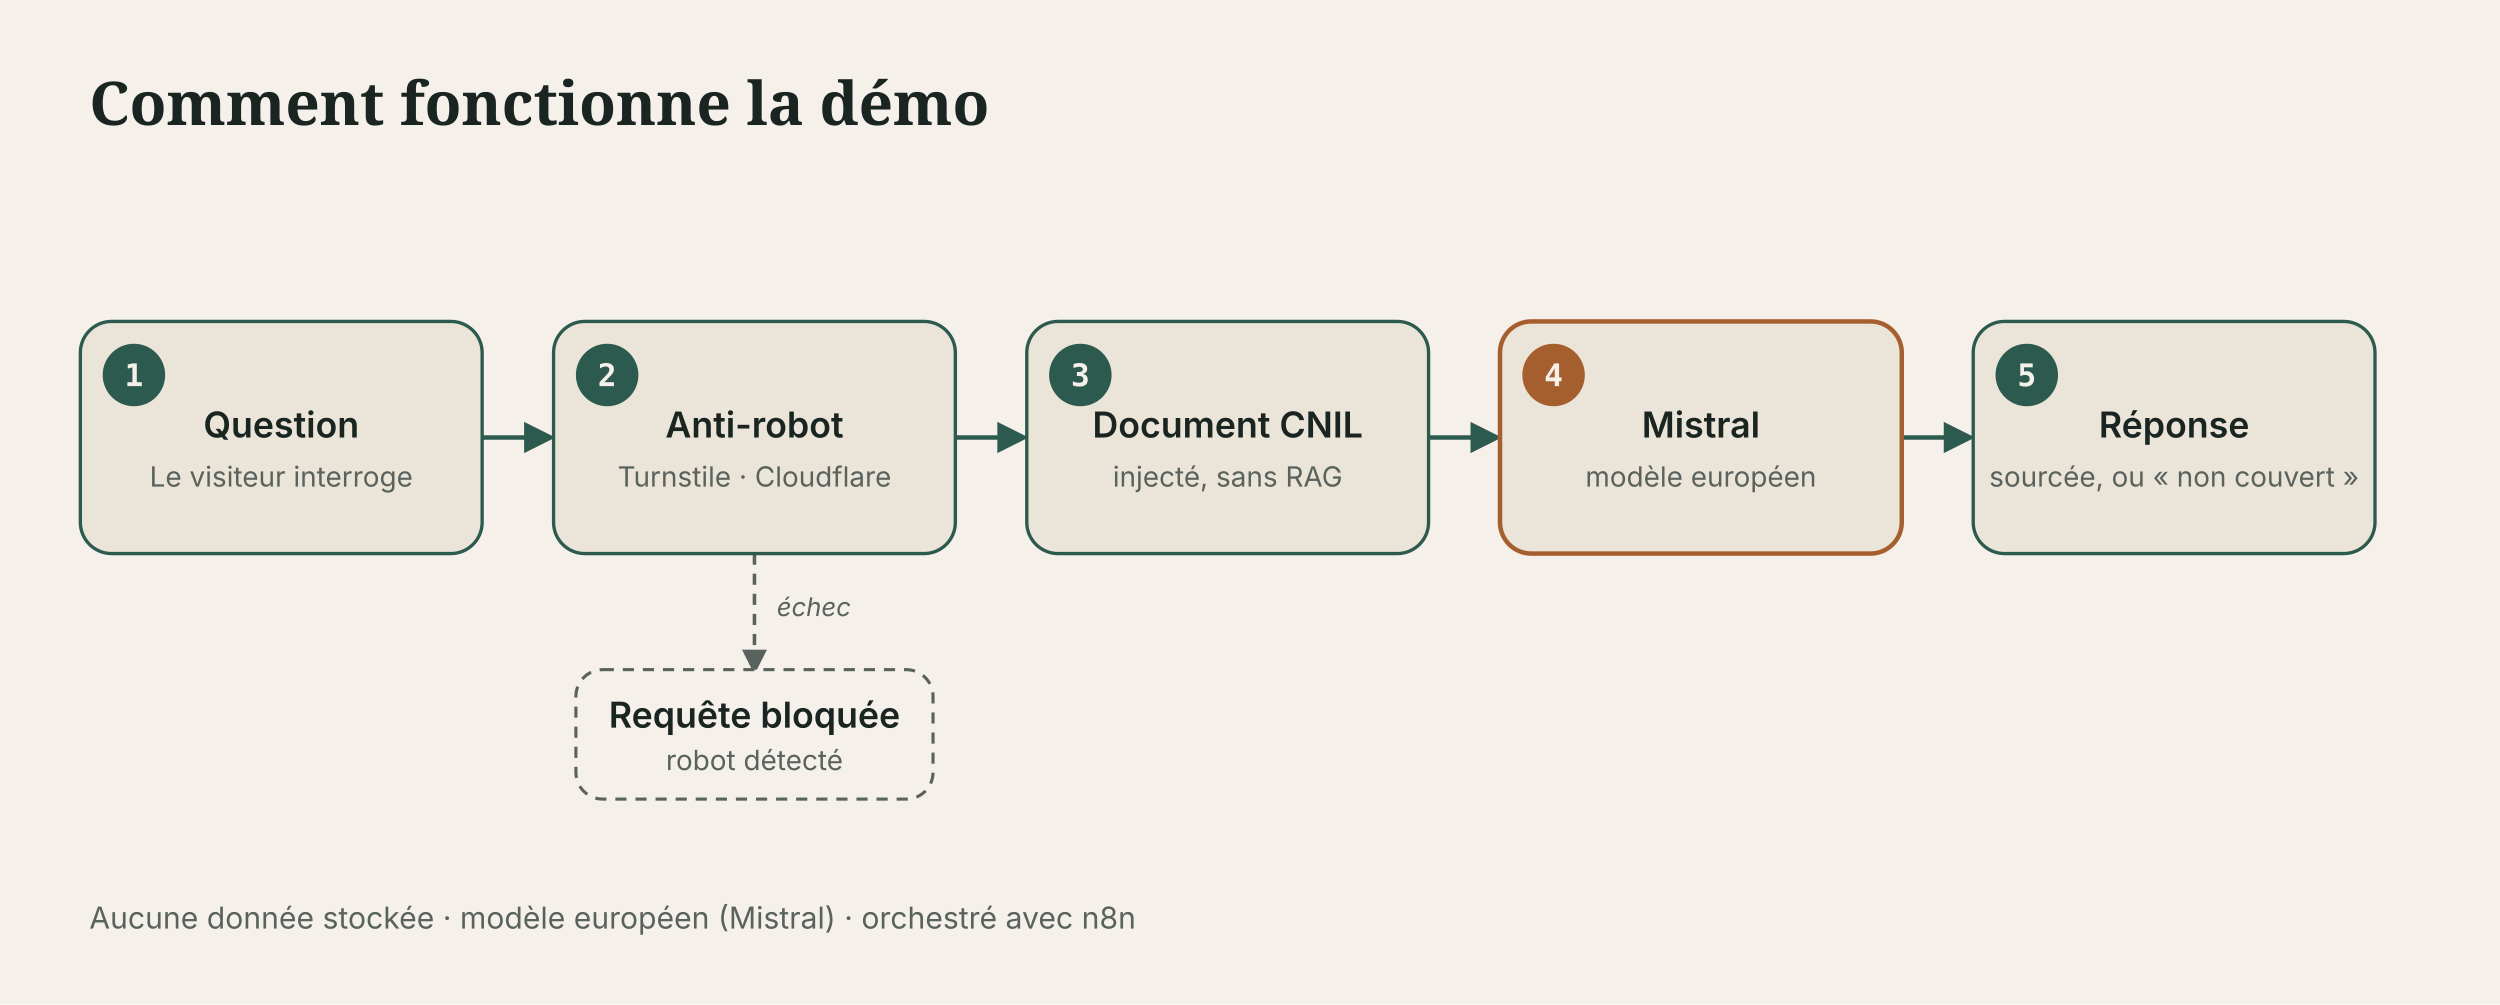
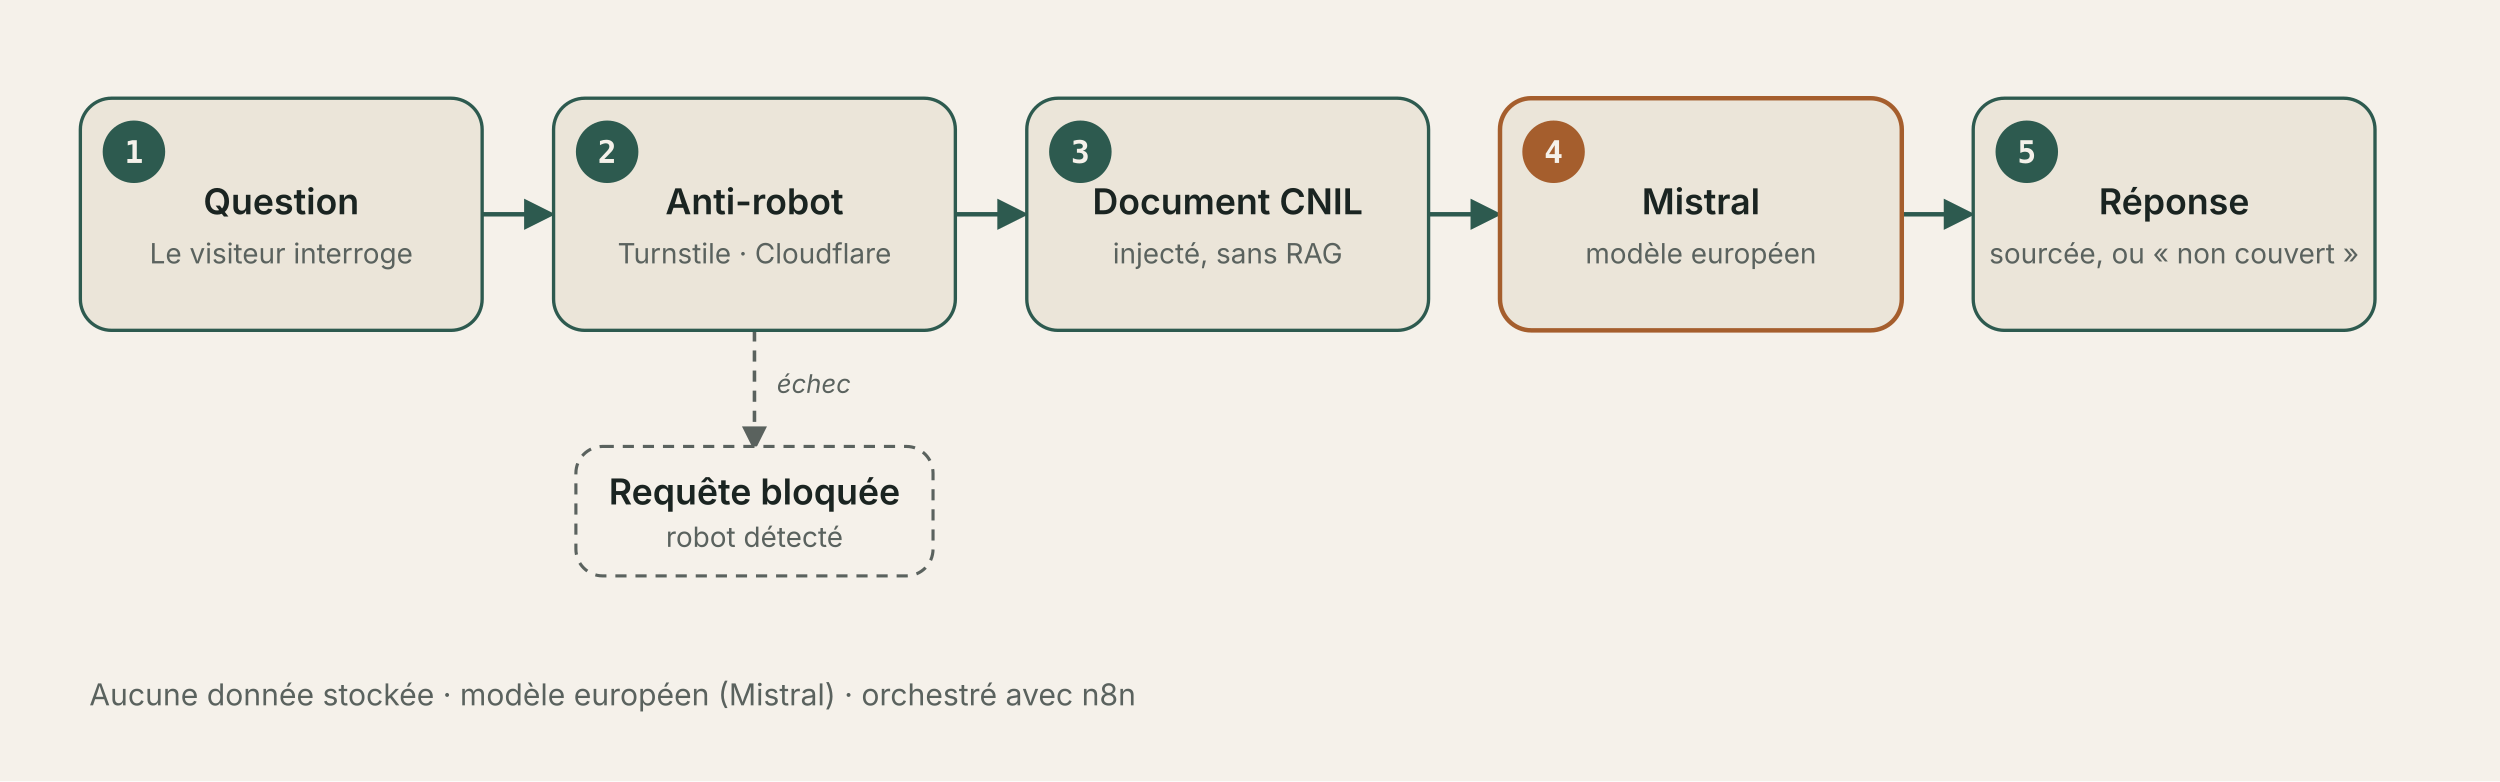
- <svg xmlns="http://www.w3.org/2000/svg" viewBox="0 0 1120 450" role="img" aria-labelledby="ttl dsc">
+ <svg xmlns="http://www.w3.org/2000/svg" viewBox="0 100 1120 350" role="img" aria-labelledby="ttl dsc">
  <style>
    .bg{fill:#F5F1EA;}
    .card{fill:#EBE5D9;stroke:#2D5A4F;stroke-width:1.5;}
    .card-ai{fill:#EBE5D9;stroke:#A55E2D;stroke-width:2;}
    .numc{fill:#2D5A4F;}
    .numc-ai{fill:#A55E2D;}
    .num{font-family:'JetBrains Mono',ui-monospace,monospace;fill:#F5F1EA;font-weight:700;font-size:14px;}
-     .ttl{font-family:Fraunces,Georgia,serif;fill:#1A2421;font-size:27px;font-weight:600;}
    .h{font-family:Inter,system-ui,sans-serif;fill:#1A2421;font-weight:600;font-size:16px;}
    .sub{font-family:Inter,system-ui,sans-serif;fill:#5A625E;font-size:12.5px;}
    .cap{font-family:Inter,system-ui,sans-serif;fill:#5A625E;font-size:13.5px;}
    .refus{fill:#F5F1EA;stroke:#5A625E;stroke-width:1.4;stroke-dasharray:5 4;}
    .lbl{font-family:Inter,system-ui,sans-serif;fill:#5A625E;font-size:11.5px;font-style:italic;}
    .flow{stroke:#2D5A4F;stroke-width:2;fill:none;}
    .flow-d{stroke:#5A625E;stroke-width:1.6;fill:none;stroke-dasharray:5 4;}

    @media (prefers-reduced-motion: no-preference){
      .step{opacity:0;animation:rise .55s ease-out forwards;}
      .s1{animation-delay:.10s;} .s2{animation-delay:.30s;} .s3{animation-delay:.50s;}
      .s4{animation-delay:.70s;} .s5{animation-delay:.90s;}
      .arr{opacity:0;animation:fade .4s ease-out forwards;}
      .a1{animation-delay:.26s;} .a2{animation-delay:.46s;} .a3{animation-delay:.66s;} .a4{animation-delay:.86s;}
      .branch{opacity:0;animation:fade .45s ease-out 1.05s forwards;}
      .pulse{transform-box:fill-box;transform-origin:center;animation:beat 2.6s ease-in-out 1.3s infinite;}
    }
    @keyframes rise{from{opacity:0;transform:translateY(10px);}to{opacity:1;transform:translateY(0);}}
    @keyframes fade{to{opacity:1;}}
    @keyframes beat{0%,100%{stroke-width:2;}50%{stroke-width:3.4;}}
  </style>
  <defs>
    <marker id="ah" viewBox="0 0 10 10" refX="8" refY="5" markerWidth="7" markerHeight="7" orient="auto-start-reverse">
      <path d="M0,0 L10,5 L0,10 z" fill="#2D5A4F" />
    </marker>
    <marker id="ahd" viewBox="0 0 10 10" refX="8" refY="5" markerWidth="7" markerHeight="7" orient="auto-start-reverse">
      <path d="M0,0 L10,5 L0,10 z" fill="#5A625E" />
    </marker>
  </defs>
  <rect class="bg" x="0" y="0" width="1120" height="450" />
-   <text class="ttl" x="40" y="56">Comment fonctionne la démo</text>
  <line class="flow arr a1" x1="216" y1="196" x2="246" y2="196" marker-end="url(#ah)" />
  <line class="flow arr a2" x1="428" y1="196" x2="458" y2="196" marker-end="url(#ah)" />
  <line class="flow arr a3" x1="640" y1="196" x2="670" y2="196" marker-end="url(#ah)" />
  <line class="flow arr a4" x1="852" y1="196" x2="882" y2="196" marker-end="url(#ah)" />
  <g class="branch">
    <path class="flow-d" d="M338,248 L338,300" marker-end="url(#ahd)" />
    <text class="lbl" x="348" y="276">échec</text>
    <rect class="refus" x="258" y="300" width="160" height="58" rx="12" />
    <text class="h" x="338" y="326" text-anchor="middle" font-size="14px">Requête bloquée</text>
    <text class="sub" x="338" y="345" text-anchor="middle">robot détecté</text>
  </g>
  <g class="step s1">
    <rect class="card" x="36" y="144" width="180" height="104" rx="14" />
    <circle class="numc" cx="60" cy="168" r="14" />
    <text class="num" x="60" y="173" text-anchor="middle">1</text>
    <text class="h" x="126" y="196" text-anchor="middle">Question</text>
    <text class="sub" x="126" y="218" text-anchor="middle">Le visiteur interroge</text>
  </g>
  <g class="step s2">
    <rect class="card" x="248" y="144" width="180" height="104" rx="14" />
    <circle class="numc" cx="272" cy="168" r="14" />
    <text class="num" x="272" y="173" text-anchor="middle">2</text>
    <text class="h" x="338" y="196" text-anchor="middle">Anti-robot</text>
    <text class="sub" x="338" y="218" text-anchor="middle">Turnstile · Cloudflare</text>
  </g>
  <g class="step s3">
    <rect class="card" x="460" y="144" width="180" height="104" rx="14" />
    <circle class="numc" cx="484" cy="168" r="14" />
    <text class="num" x="484" y="173" text-anchor="middle">3</text>
    <text class="h" x="550" y="196" text-anchor="middle">Document CNIL</text>
    <text class="sub" x="550" y="218" text-anchor="middle">injecté, sans RAG</text>
  </g>
  <g class="step s4">
    <rect class="card-ai pulse" x="672" y="144" width="180" height="104" rx="14" />
    <circle class="numc-ai" cx="696" cy="168" r="14" />
    <text class="num" x="696" y="173" text-anchor="middle">4</text>
    <text class="h" x="762" y="196" text-anchor="middle">Mistral</text>
    <text class="sub" x="762" y="218" text-anchor="middle">modèle européen</text>
  </g>
  <g class="step s5">
    <rect class="card" x="884" y="144" width="180" height="104" rx="14" />
    <circle class="numc" cx="908" cy="168" r="14" />
    <text class="num" x="908" y="173" text-anchor="middle">5</text>
    <text class="h" x="974" y="196" text-anchor="middle">Réponse</text>
    <text class="sub" x="974" y="218" text-anchor="middle">sourcée, ou « non couvert »</text>
  </g>
  <text class="cap" x="40" y="416">Aucune donnée stockée  ·  modèle européen (Mistral)  ·  orchestré avec n8n</text>
</svg>
